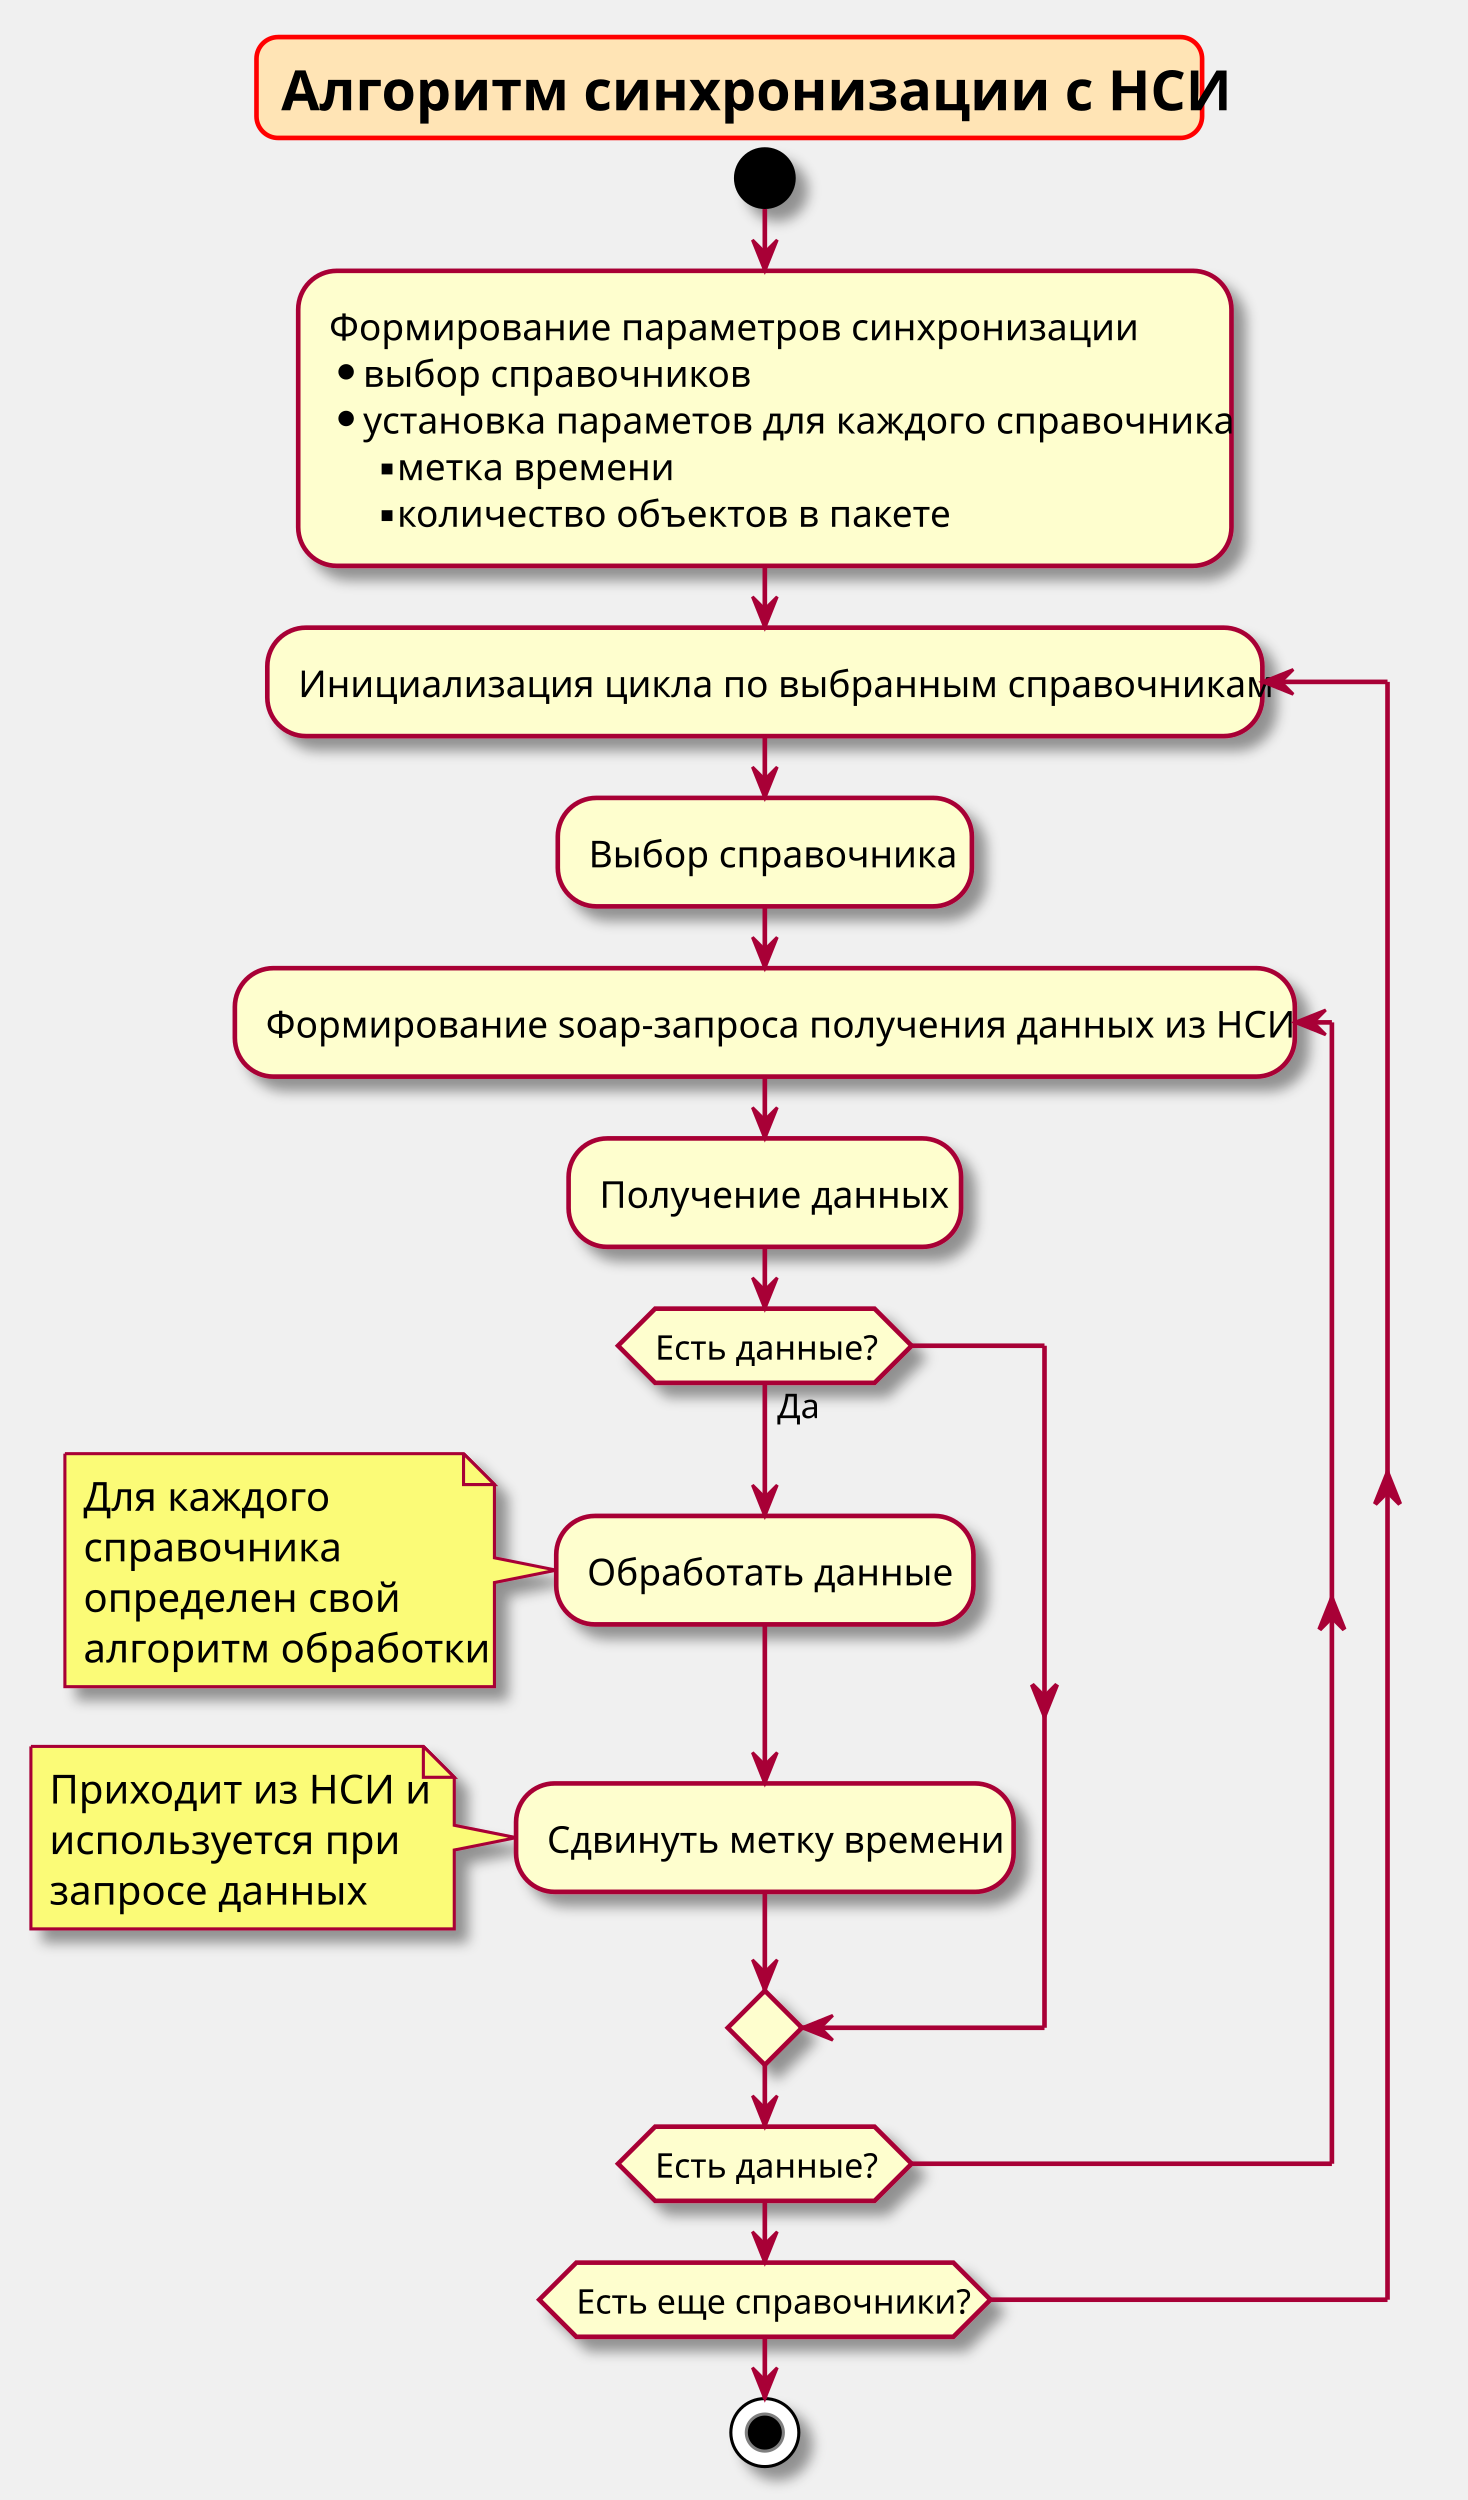
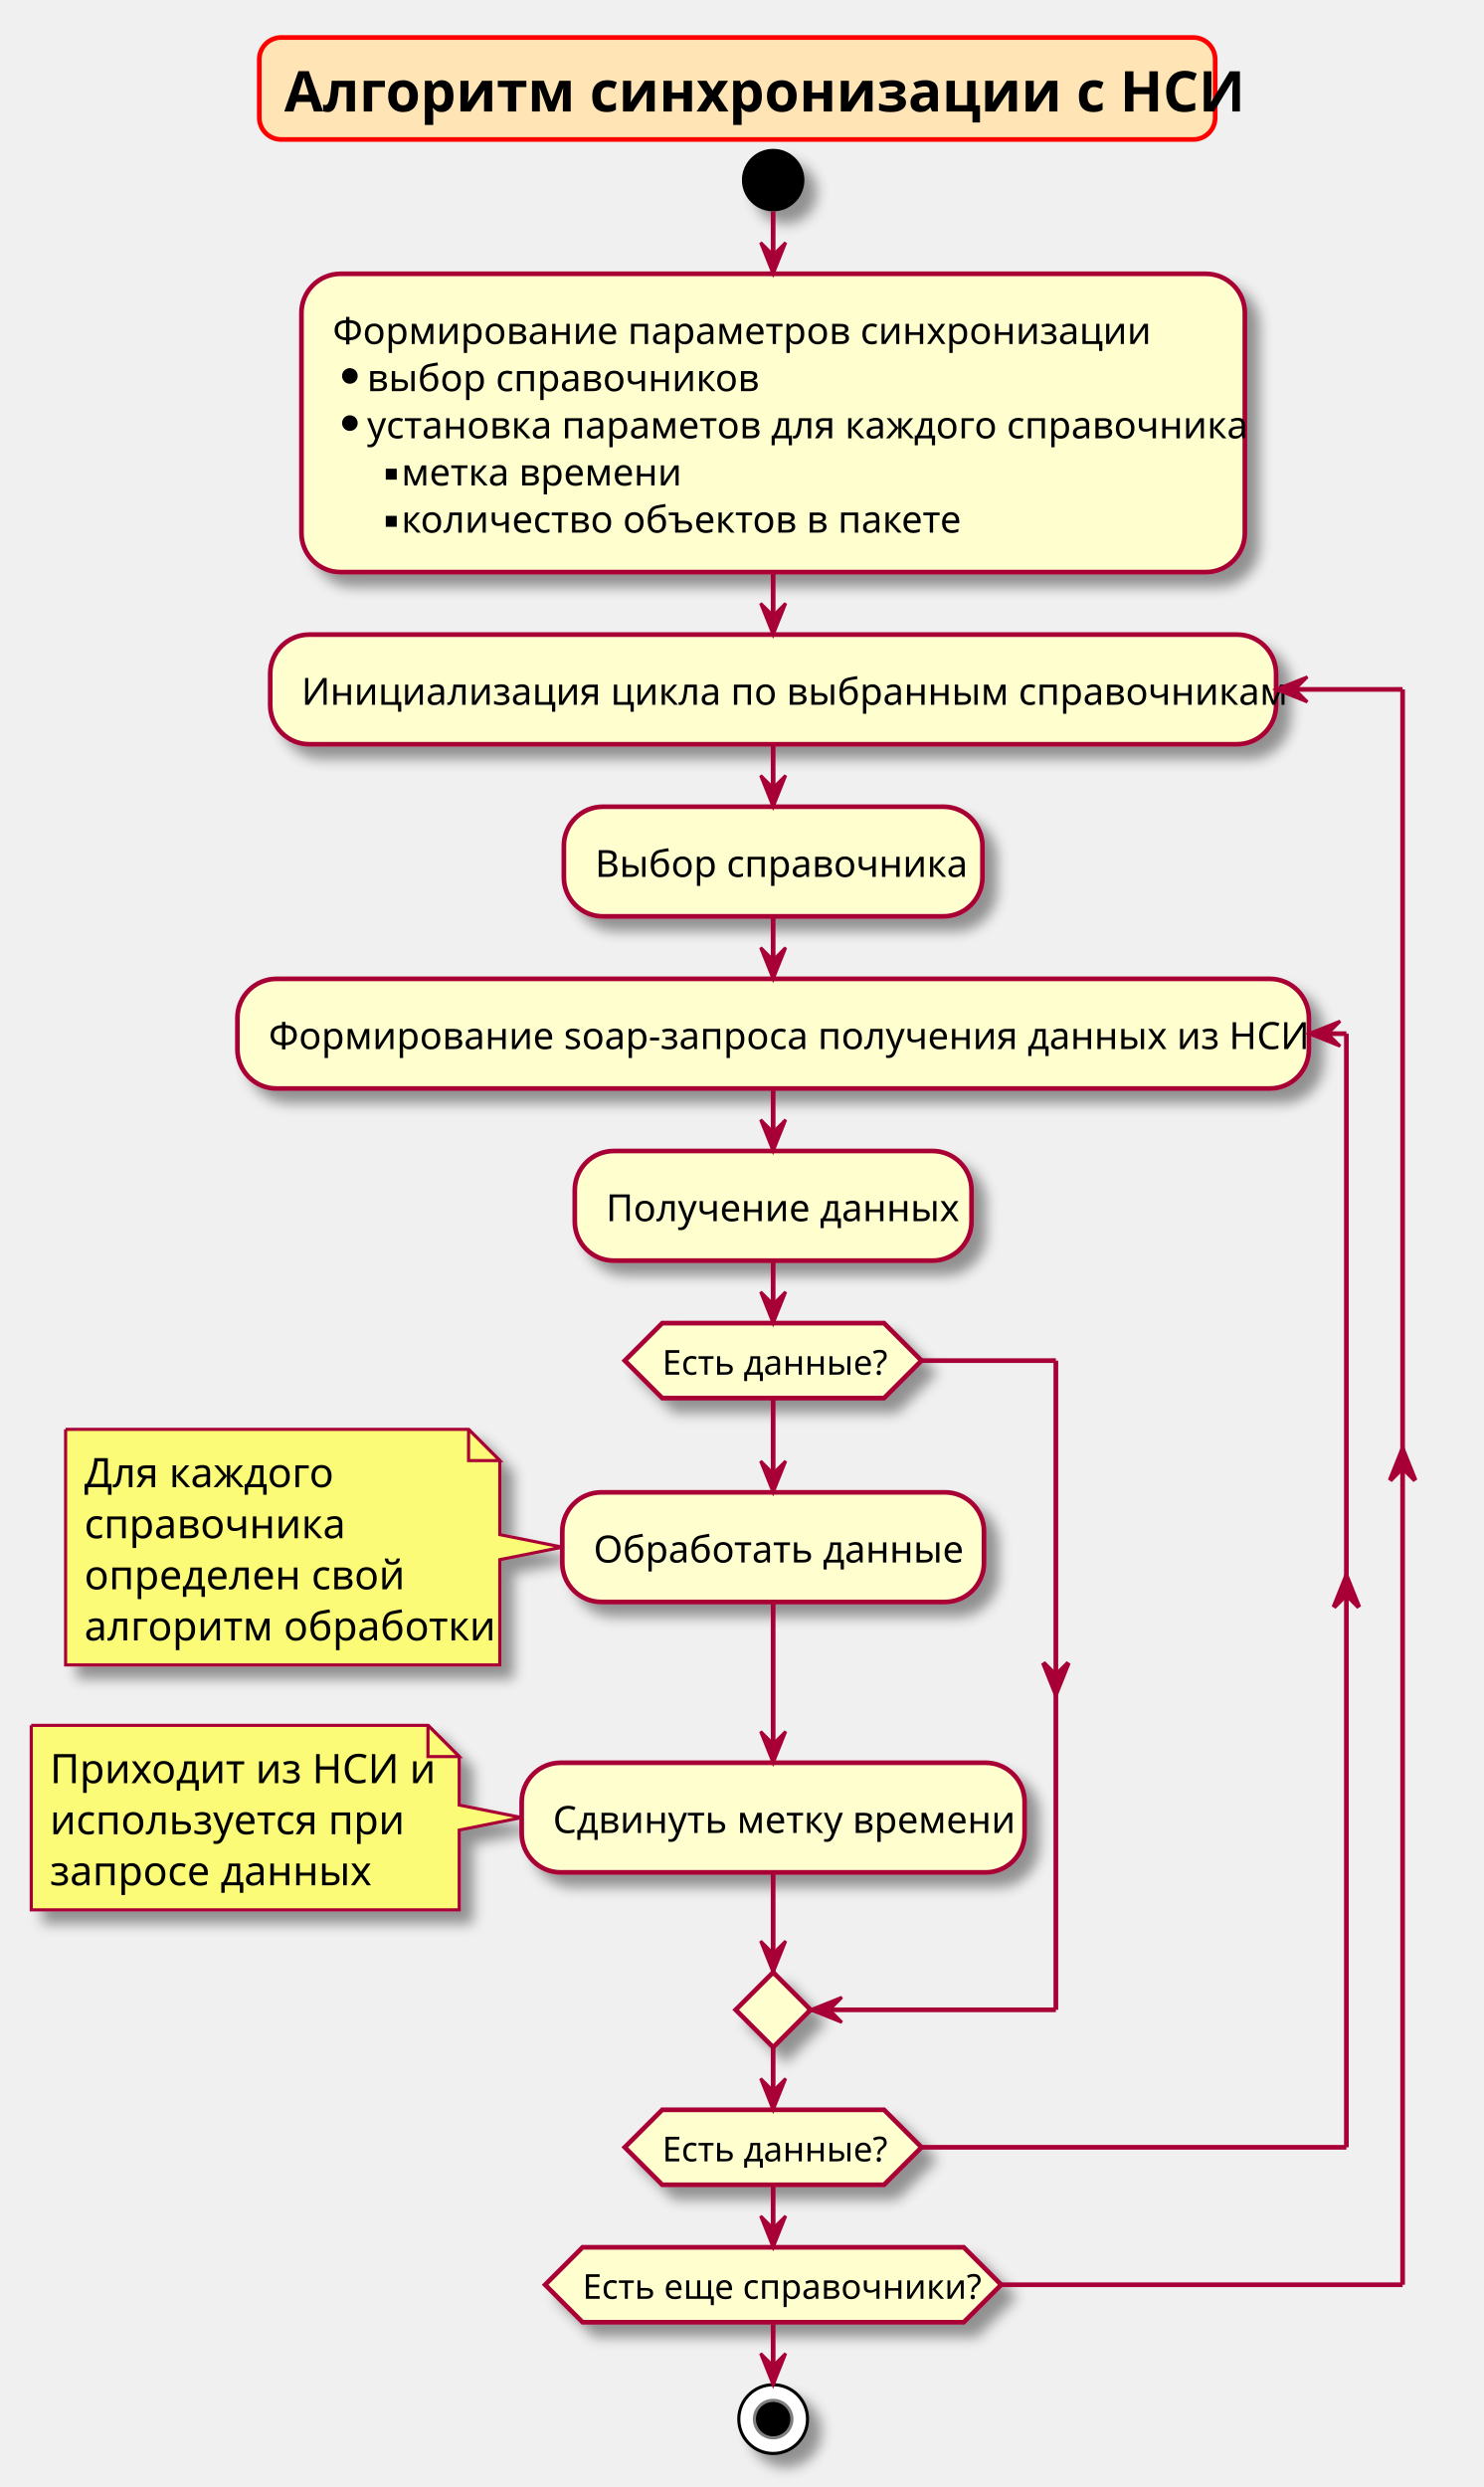
- <svg xmlns="http://www.w3.org/2000/svg" contentScriptType="application/ecmascript" contentStyleType="text/css" height="809px" preserveAspectRatio="none" style="width:475px;height:809px;" version="1.1" viewBox="0 0 475 809" width="475px" zoomAndPan="magnify">
+ <svg xmlns="http://www.w3.org/2000/svg" contentScriptType="application/ecmascript" contentStyleType="text/css" height="796px" preserveAspectRatio="none" style="width:475px;height:796px;" version="1.1" viewBox="0 0 475 796" width="475px" zoomAndPan="magnify">
  <defs>
-     <filter height="300%" id="fp3fr8eu9s207" width="300%" x="-1" y="-1">
+     <filter height="300%" id="f1bjkmzfg3ymls" width="300%" x="-1" y="-1">
      <feGaussianBlur result="blurOut" stdDeviation="2.0" />
      <feColorMatrix in="blurOut" result="blurOut2" type="matrix" values="0 0 0 0 0 0 0 0 0 0 0 0 0 0 0 0 0 0 .4 0" />
      <feOffset dx="4.0" dy="4.0" in="blurOut2" result="blurOut3" />
      <feBlend in="SourceGraphic" in2="blurOut3" mode="normal" />
    </filter>
  </defs>
  <g>
    <rect fill="#FFE4B5" height="32.641" rx="7" ry="7" style="stroke: #FF0000; stroke-width: 1.5;" width="306" x="83" y="12" />
    <text fill="#000000" font-family="sans-serif" font-size="18" font-weight="bold" lengthAdjust="spacingAndGlyphs" textLength="290" x="91" y="35.685">Алгоритм синхронизации с НСИ</text>
-     <ellipse cx="247.5" cy="57.641" fill="#000000" filter="url(#fp3fr8eu9s207)" rx="10" ry="10" style="stroke: none; stroke-width: 1.0;" />
-     <rect fill="#FEFECE" filter="url(#fp3fr8eu9s207)" height="95.469" rx="12.5" ry="12.5" style="stroke: #A80036; stroke-width: 1.5;" width="302" x="96.5" y="87.641" />
+     <ellipse cx="247.5" cy="57.641" fill="#000000" filter="url(#f1bjkmzfg3ymls)" rx="10" ry="10" style="stroke: none; stroke-width: 1.0;" />
+     <rect fill="#FEFECE" filter="url(#f1bjkmzfg3ymls)" height="95.469" rx="12.5" ry="12.5" style="stroke: #A80036; stroke-width: 1.5;" width="302" x="96.5" y="87.641" />
    <text fill="#000000" font-family="sans-serif" font-size="12" lengthAdjust="spacingAndGlyphs" textLength="249" x="106.5" y="110.098">Формирование параметров синхронизации</text>
    <ellipse cx="112" cy="120.328" fill="#000000" rx="2.5" ry="2.5" style="stroke: #000000; stroke-width: 0.0;" />
    <text fill="#000000" font-family="sans-serif" font-size="12" lengthAdjust="spacingAndGlyphs" textLength="118" x="117.5" y="125.191">выбор справочников</text>
    <ellipse cx="112" cy="135.422" fill="#000000" rx="2.5" ry="2.5" style="stroke: #000000; stroke-width: 0.0;" />
    <text fill="#000000" font-family="sans-serif" font-size="12" lengthAdjust="spacingAndGlyphs" textLength="271" x="117.5" y="140.285">установка параметов для каждого справочника</text>
    <rect fill="#000000" height="3.5" style="stroke: #000000; stroke-width: 0.0;" width="3.5" x="123.5" y="150.016" />
    <text fill="#000000" font-family="sans-serif" font-size="12" lengthAdjust="spacingAndGlyphs" textLength="87" x="128.5" y="155.379">метка времени</text>
    <rect fill="#000000" height="3.5" style="stroke: #000000; stroke-width: 0.0;" width="3.5" x="123.5" y="165.109" />
    <text fill="#000000" font-family="sans-serif" font-size="12" lengthAdjust="spacingAndGlyphs" textLength="171" x="128.5" y="170.473">количество объектов в пакете</text>
-     <rect fill="#FEFECE" filter="url(#fp3fr8eu9s207)" height="35.094" rx="12.5" ry="12.5" style="stroke: #A80036; stroke-width: 1.5;" width="134" x="180.5" y="258.203" />
+     <rect fill="#FEFECE" filter="url(#f1bjkmzfg3ymls)" height="35.094" rx="12.5" ry="12.5" style="stroke: #A80036; stroke-width: 1.5;" width="134" x="180.5" y="258.203" />
    <text fill="#000000" font-family="sans-serif" font-size="12" lengthAdjust="spacingAndGlyphs" textLength="114" x="190.5" y="280.66">Выбор справочника</text>
-     <rect fill="#FEFECE" filter="url(#fp3fr8eu9s207)" height="35.094" rx="12.5" ry="12.5" style="stroke: #A80036; stroke-width: 1.5;" width="127" x="184" y="368.391" />
+     <rect fill="#FEFECE" filter="url(#f1bjkmzfg3ymls)" height="35.094" rx="12.5" ry="12.5" style="stroke: #A80036; stroke-width: 1.5;" width="127" x="184" y="368.391" />
    <text fill="#000000" font-family="sans-serif" font-size="12" lengthAdjust="spacingAndGlyphs" textLength="107" x="194" y="390.848">Получение данных</text>
-     <path d="M21,470.403 L21,545.81 A0,0 0 0 0 21,545.81 L160,545.81 A0,0 0 0 0 160,545.81 L160,512.106 L180,508.106 L160,504.106 L160,480.403 L150,470.403 L21,470.403 A0,0 0 0 0 21,470.403 " fill="#FBFB77" filter="url(#fp3fr8eu9s207)" style="stroke: #A80036; stroke-width: 1.0;" />
-     <path d="M150,470.403 L150,480.403 L160,480.403 L150,470.403 " fill="#FBFB77" style="stroke: #A80036; stroke-width: 1.0;" />
-     <text fill="#000000" font-family="sans-serif" font-size="13" lengthAdjust="spacingAndGlyphs" textLength="76" x="27" y="488.898">Для каждого</text>
-     <text fill="#000000" font-family="sans-serif" font-size="13" lengthAdjust="spacingAndGlyphs" textLength="76" x="27" y="505.25">справочника</text>
-     <text fill="#000000" font-family="sans-serif" font-size="13" lengthAdjust="spacingAndGlyphs" textLength="96" x="27" y="521.602">определен свой</text>
-     <text fill="#000000" font-family="sans-serif" font-size="13" lengthAdjust="spacingAndGlyphs" textLength="118" x="27" y="537.953">алгоритм обработки</text>
-     <rect fill="#FEFECE" filter="url(#fp3fr8eu9s207)" height="35.094" rx="12.5" ry="12.5" style="stroke: #A80036; stroke-width: 1.5;" width="135" x="180" y="490.56" />
-     <text fill="#000000" font-family="sans-serif" font-size="12" lengthAdjust="spacingAndGlyphs" textLength="115" x="190" y="513.017">Обработать данные</text>
-     <path d="M10,565.134 L10,624.188 A0,0 0 0 0 10,624.188 L147,624.188 A0,0 0 0 0 147,624.188 L147,598.661 L167,594.661 L147,590.661 L147,575.134 L137,565.134 L10,565.134 A0,0 0 0 0 10,565.134 " fill="#FBFB77" filter="url(#fp3fr8eu9s207)" style="stroke: #A80036; stroke-width: 1.0;" />
-     <path d="M137,565.134 L137,575.134 L147,575.134 L137,565.134 " fill="#FBFB77" style="stroke: #A80036; stroke-width: 1.0;" />
-     <text fill="#000000" font-family="sans-serif" font-size="13" lengthAdjust="spacingAndGlyphs" textLength="116" x="16" y="583.629">Приходит из НСИ и</text>
-     <text fill="#000000" font-family="sans-serif" font-size="13" lengthAdjust="spacingAndGlyphs" textLength="106" x="16" y="599.981">используется при</text>
-     <text fill="#000000" font-family="sans-serif" font-size="13" lengthAdjust="spacingAndGlyphs" textLength="97" x="16" y="616.332">запросе данных</text>
-     <rect fill="#FEFECE" filter="url(#fp3fr8eu9s207)" height="35.094" rx="12.5" ry="12.5" style="stroke: #A80036; stroke-width: 1.5;" width="161" x="167" y="577.114" />
-     <text fill="#000000" font-family="sans-serif" font-size="12" lengthAdjust="spacingAndGlyphs" textLength="141" x="177" y="599.571">Сдвинуть метку времени</text>
-     <polygon fill="#FEFECE" filter="url(#fp3fr8eu9s207)" points="212,423.484,283,423.484,295,435.484,283,447.484,212,447.484,200,435.484,212,423.484" style="stroke: #A80036; stroke-width: 1.5;" />
-     <text fill="#000000" font-family="sans-serif" font-size="11" lengthAdjust="spacingAndGlyphs" textLength="14" x="251.5" y="458.903">Да</text>
+     <path d="M21,457.484 L21,532.891 A0,0 0 0 0 21,532.891 L160,532.891 A0,0 0 0 0 160,532.891 L160,499.188 L180,495.188 L160,491.188 L160,467.484 L150,457.484 L21,457.484 A0,0 0 0 0 21,457.484 " fill="#FBFB77" filter="url(#f1bjkmzfg3ymls)" style="stroke: #A80036; stroke-width: 1.0;" />
+     <path d="M150,457.484 L150,467.484 L160,467.484 L150,457.484 " fill="#FBFB77" style="stroke: #A80036; stroke-width: 1.0;" />
+     <text fill="#000000" font-family="sans-serif" font-size="13" lengthAdjust="spacingAndGlyphs" textLength="76" x="27" y="475.979">Для каждого</text>
+     <text fill="#000000" font-family="sans-serif" font-size="13" lengthAdjust="spacingAndGlyphs" textLength="76" x="27" y="492.331">справочника</text>
+     <text fill="#000000" font-family="sans-serif" font-size="13" lengthAdjust="spacingAndGlyphs" textLength="96" x="27" y="508.683">определен свой</text>
+     <text fill="#000000" font-family="sans-serif" font-size="13" lengthAdjust="spacingAndGlyphs" textLength="118" x="27" y="525.034">алгоритм обработки</text>
+     <rect fill="#FEFECE" filter="url(#f1bjkmzfg3ymls)" height="35.094" rx="12.5" ry="12.5" style="stroke: #A80036; stroke-width: 1.5;" width="135" x="180" y="477.641" />
+     <text fill="#000000" font-family="sans-serif" font-size="12" lengthAdjust="spacingAndGlyphs" textLength="115" x="190" y="500.098">Обработать данные</text>
+     <path d="M10,552.215 L10,611.269 A0,0 0 0 0 10,611.269 L147,611.269 A0,0 0 0 0 147,611.269 L147,585.742 L167,581.742 L147,577.742 L147,562.215 L137,552.215 L10,552.215 A0,0 0 0 0 10,552.215 " fill="#FBFB77" filter="url(#f1bjkmzfg3ymls)" style="stroke: #A80036; stroke-width: 1.0;" />
+     <path d="M137,552.215 L137,562.215 L147,562.215 L137,552.215 " fill="#FBFB77" style="stroke: #A80036; stroke-width: 1.0;" />
+     <text fill="#000000" font-family="sans-serif" font-size="13" lengthAdjust="spacingAndGlyphs" textLength="116" x="16" y="570.71">Приходит из НСИ и</text>
+     <text fill="#000000" font-family="sans-serif" font-size="13" lengthAdjust="spacingAndGlyphs" textLength="106" x="16" y="587.062">используется при</text>
+     <text fill="#000000" font-family="sans-serif" font-size="13" lengthAdjust="spacingAndGlyphs" textLength="97" x="16" y="603.413">запросе данных</text>
+     <rect fill="#FEFECE" filter="url(#f1bjkmzfg3ymls)" height="35.094" rx="12.5" ry="12.5" style="stroke: #A80036; stroke-width: 1.5;" width="161" x="167" y="564.195" />
+     <text fill="#000000" font-family="sans-serif" font-size="12" lengthAdjust="spacingAndGlyphs" textLength="141" x="177" y="586.652">Сдвинуть метку времени</text>
+     <polygon fill="#FEFECE" filter="url(#f1bjkmzfg3ymls)" points="212,423.484,283,423.484,295,435.484,283,447.484,212,447.484,200,435.484,212,423.484" style="stroke: #A80036; stroke-width: 1.5;" />
    <text fill="#000000" font-family="sans-serif" font-size="11" lengthAdjust="spacingAndGlyphs" textLength="71" x="212" y="439.985">Есть данные?</text>
-     <polygon fill="#FEFECE" filter="url(#fp3fr8eu9s207)" points="247.5,644.188,259.5,656.188,247.5,668.188,235.5,656.188,247.5,644.188" style="stroke: #A80036; stroke-width: 1.5;" />
-     <rect fill="#FEFECE" filter="url(#fp3fr8eu9s207)" height="35.094" rx="12.5" ry="12.5" style="stroke: #A80036; stroke-width: 1.5;" width="343" x="76" y="313.297" />
+     <polygon fill="#FEFECE" filter="url(#f1bjkmzfg3ymls)" points="247.5,631.269,259.5,643.269,247.5,655.269,235.5,643.269,247.5,631.269" style="stroke: #A80036; stroke-width: 1.5;" />
+     <rect fill="#FEFECE" filter="url(#f1bjkmzfg3ymls)" height="35.094" rx="12.5" ry="12.5" style="stroke: #A80036; stroke-width: 1.5;" width="343" x="76" y="313.297" />
    <text fill="#000000" font-family="sans-serif" font-size="12" lengthAdjust="spacingAndGlyphs" textLength="323" x="86" y="335.754">Формирование soap-запроса получения данных из НСИ</text>
-     <polygon fill="#FEFECE" filter="url(#fp3fr8eu9s207)" points="212,688.188,283,688.188,295,700.188,283,712.188,212,712.188,200,700.188,212,688.188" style="stroke: #A80036; stroke-width: 1.5;" />
-     <text fill="#000000" font-family="sans-serif" font-size="11" lengthAdjust="spacingAndGlyphs" textLength="71" x="212" y="704.689">Есть данные?</text>
-     <rect fill="#FEFECE" filter="url(#fp3fr8eu9s207)" height="35.094" rx="12.5" ry="12.5" style="stroke: #A80036; stroke-width: 1.5;" width="322" x="86.5" y="203.109" />
+     <polygon fill="#FEFECE" filter="url(#f1bjkmzfg3ymls)" points="212,675.269,283,675.269,295,687.269,283,699.269,212,699.269,200,687.269,212,675.269" style="stroke: #A80036; stroke-width: 1.5;" />
+     <text fill="#000000" font-family="sans-serif" font-size="11" lengthAdjust="spacingAndGlyphs" textLength="71" x="212" y="691.77">Есть данные?</text>
+     <rect fill="#FEFECE" filter="url(#f1bjkmzfg3ymls)" height="35.094" rx="12.5" ry="12.5" style="stroke: #A80036; stroke-width: 1.5;" width="322" x="86.5" y="203.109" />
    <text fill="#000000" font-family="sans-serif" font-size="12" lengthAdjust="spacingAndGlyphs" textLength="302" x="96.5" y="225.566">Инициализация цикла по выбранным справочникам</text>
-     <polygon fill="#FEFECE" filter="url(#fp3fr8eu9s207)" points="186.5,732.188,308.5,732.188,320.5,744.188,308.5,756.188,186.5,756.188,174.5,744.188,186.5,732.188" style="stroke: #A80036; stroke-width: 1.5;" />
-     <text fill="#000000" font-family="sans-serif" font-size="11" lengthAdjust="spacingAndGlyphs" textLength="122" x="186.5" y="748.689">Есть еще справочники?</text>
-     <ellipse cx="247.5" cy="787.188" fill="#FFFFFF" filter="url(#fp3fr8eu9s207)" rx="11" ry="11" style="stroke: #000000; stroke-width: 1.0;" />
-     <ellipse cx="247.5" cy="787.188" fill="#000000" rx="6" ry="6" style="stroke: #7F7F7F; stroke-width: 1.0;" />
+     <polygon fill="#FEFECE" filter="url(#f1bjkmzfg3ymls)" points="186.5,719.269,308.5,719.269,320.5,731.269,308.5,743.269,186.5,743.269,174.5,731.269,186.5,719.269" style="stroke: #A80036; stroke-width: 1.5;" />
+     <text fill="#000000" font-family="sans-serif" font-size="11" lengthAdjust="spacingAndGlyphs" textLength="122" x="186.5" y="735.77">Есть еще справочники?</text>
+     <ellipse cx="247.5" cy="774.269" fill="#FFFFFF" filter="url(#f1bjkmzfg3ymls)" rx="11" ry="11" style="stroke: #000000; stroke-width: 1.0;" />
+     <ellipse cx="247.5" cy="774.269" fill="#000000" rx="6" ry="6" style="stroke: #7F7F7F; stroke-width: 1.0;" />
    <line style="stroke: #A80036; stroke-width: 1.5;" x1="247.5" x2="247.5" y1="67.641" y2="87.641" />
    <polygon fill="#A80036" points="243.5,77.641,247.5,87.641,251.5,77.641,247.5,81.641" style="stroke: #A80036; stroke-width: 1.0;" />
-     <line style="stroke: #A80036; stroke-width: 1.5;" x1="247.5" x2="247.5" y1="525.653" y2="577.114" />
-     <polygon fill="#A80036" points="243.5,567.114,247.5,577.114,251.5,567.114,247.5,571.114" style="stroke: #A80036; stroke-width: 1.0;" />
-     <line style="stroke: #A80036; stroke-width: 1.5;" x1="247.5" x2="247.5" y1="447.484" y2="490.56" />
-     <polygon fill="#A80036" points="243.5,480.56,247.5,490.56,251.5,480.56,247.5,484.56" style="stroke: #A80036; stroke-width: 1.0;" />
+     <line style="stroke: #A80036; stroke-width: 1.5;" x1="247.5" x2="247.5" y1="512.734" y2="564.195" />
+     <polygon fill="#A80036" points="243.5,554.195,247.5,564.195,251.5,554.195,247.5,558.195" style="stroke: #A80036; stroke-width: 1.0;" />
+     <line style="stroke: #A80036; stroke-width: 1.5;" x1="247.5" x2="247.5" y1="447.484" y2="477.641" />
+     <polygon fill="#A80036" points="243.5,467.641,247.5,477.641,251.5,467.641,247.5,471.641" style="stroke: #A80036; stroke-width: 1.0;" />
    <line style="stroke: #A80036; stroke-width: 1.5;" x1="295" x2="338" y1="435.484" y2="435.484" />
-     <polygon fill="#A80036" points="334,545.134,338,555.134,342,545.134,338,549.134" style="stroke: #A80036; stroke-width: 1.5;" />
-     <line style="stroke: #A80036; stroke-width: 1.5;" x1="338" x2="338" y1="435.484" y2="656.188" />
-     <line style="stroke: #A80036; stroke-width: 1.5;" x1="338" x2="259.5" y1="656.188" y2="656.188" />
-     <polygon fill="#A80036" points="269.5,652.188,259.5,656.188,269.5,660.188,265.5,656.188" style="stroke: #A80036; stroke-width: 1.0;" />
-     <line style="stroke: #A80036; stroke-width: 1.5;" x1="247.5" x2="247.5" y1="612.208" y2="644.188" />
-     <polygon fill="#A80036" points="243.5,634.188,247.5,644.188,251.5,634.188,247.5,638.188" style="stroke: #A80036; stroke-width: 1.0;" />
+     <polygon fill="#A80036" points="334,532.215,338,542.215,342,532.215,338,536.215" style="stroke: #A80036; stroke-width: 1.5;" />
+     <line style="stroke: #A80036; stroke-width: 1.5;" x1="338" x2="338" y1="435.484" y2="643.269" />
+     <line style="stroke: #A80036; stroke-width: 1.5;" x1="338" x2="259.5" y1="643.269" y2="643.269" />
+     <polygon fill="#A80036" points="269.5,639.269,259.5,643.269,269.5,647.269,265.5,643.269" style="stroke: #A80036; stroke-width: 1.0;" />
+     <line style="stroke: #A80036; stroke-width: 1.5;" x1="247.5" x2="247.5" y1="599.289" y2="631.269" />
+     <polygon fill="#A80036" points="243.5,621.269,247.5,631.269,251.5,621.269,247.5,625.269" style="stroke: #A80036; stroke-width: 1.0;" />
    <line style="stroke: #A80036; stroke-width: 1.5;" x1="247.5" x2="247.5" y1="403.484" y2="423.484" />
    <polygon fill="#A80036" points="243.5,413.484,247.5,423.484,251.5,413.484,247.5,417.484" style="stroke: #A80036; stroke-width: 1.0;" />
    <line style="stroke: #A80036; stroke-width: 1.5;" x1="247.5" x2="247.5" y1="348.391" y2="368.391" />
    <polygon fill="#A80036" points="243.5,358.391,247.5,368.391,251.5,358.391,247.5,362.391" style="stroke: #A80036; stroke-width: 1.0;" />
-     <line style="stroke: #A80036; stroke-width: 1.5;" x1="295" x2="431" y1="700.188" y2="700.188" />
-     <polygon fill="#A80036" points="427,527.313,431,517.313,435,527.313,431,523.313" style="stroke: #A80036; stroke-width: 1.5;" />
-     <line style="stroke: #A80036; stroke-width: 1.5;" x1="431" x2="431" y1="330.844" y2="700.188" />
+     <line style="stroke: #A80036; stroke-width: 1.5;" x1="295" x2="431" y1="687.269" y2="687.269" />
+     <polygon fill="#A80036" points="427,514.394,431,504.394,435,514.394,431,510.394" style="stroke: #A80036; stroke-width: 1.5;" />
+     <line style="stroke: #A80036; stroke-width: 1.5;" x1="431" x2="431" y1="330.844" y2="687.269" />
    <line style="stroke: #A80036; stroke-width: 1.5;" x1="431" x2="419" y1="330.844" y2="330.844" />
    <polygon fill="#A80036" points="429,326.844,419,330.844,429,334.844,425,330.844" style="stroke: #A80036; stroke-width: 1.0;" />
-     <line style="stroke: #A80036; stroke-width: 1.5;" x1="247.5" x2="247.5" y1="668.188" y2="688.188" />
-     <polygon fill="#A80036" points="243.5,678.188,247.5,688.188,251.5,678.188,247.5,682.188" style="stroke: #A80036; stroke-width: 1.0;" />
+     <line style="stroke: #A80036; stroke-width: 1.5;" x1="247.5" x2="247.5" y1="655.269" y2="675.269" />
+     <polygon fill="#A80036" points="243.5,665.269,247.5,675.269,251.5,665.269,247.5,669.269" style="stroke: #A80036; stroke-width: 1.0;" />
    <line style="stroke: #A80036; stroke-width: 1.5;" x1="247.5" x2="247.5" y1="293.297" y2="313.297" />
    <polygon fill="#A80036" points="243.5,303.297,247.5,313.297,251.5,303.297,247.5,307.297" style="stroke: #A80036; stroke-width: 1.0;" />
    <line style="stroke: #A80036; stroke-width: 1.5;" x1="247.5" x2="247.5" y1="238.203" y2="258.203" />
    <polygon fill="#A80036" points="243.5,248.203,247.5,258.203,251.5,248.203,247.5,252.203" style="stroke: #A80036; stroke-width: 1.0;" />
-     <line style="stroke: #A80036; stroke-width: 1.5;" x1="320.5" x2="449" y1="744.188" y2="744.188" />
-     <polygon fill="#A80036" points="445,486.72,449,476.72,453,486.72,449,482.72" style="stroke: #A80036; stroke-width: 1.5;" />
-     <line style="stroke: #A80036; stroke-width: 1.5;" x1="449" x2="449" y1="220.656" y2="744.188" />
+     <line style="stroke: #A80036; stroke-width: 1.5;" x1="320.5" x2="449" y1="731.269" y2="731.269" />
+     <polygon fill="#A80036" points="445,473.801,449,463.801,453,473.801,449,469.801" style="stroke: #A80036; stroke-width: 1.5;" />
+     <line style="stroke: #A80036; stroke-width: 1.5;" x1="449" x2="449" y1="220.656" y2="731.269" />
    <line style="stroke: #A80036; stroke-width: 1.5;" x1="449" x2="408.5" y1="220.656" y2="220.656" />
    <polygon fill="#A80036" points="418.5,216.656,408.5,220.656,418.5,224.656,414.5,220.656" style="stroke: #A80036; stroke-width: 1.0;" />
-     <line style="stroke: #A80036; stroke-width: 1.5;" x1="247.5" x2="247.5" y1="712.188" y2="732.188" />
-     <polygon fill="#A80036" points="243.5,722.188,247.5,732.188,251.5,722.188,247.5,726.188" style="stroke: #A80036; stroke-width: 1.0;" />
+     <line style="stroke: #A80036; stroke-width: 1.5;" x1="247.5" x2="247.5" y1="699.269" y2="719.269" />
+     <polygon fill="#A80036" points="243.5,709.269,247.5,719.269,251.5,709.269,247.5,713.269" style="stroke: #A80036; stroke-width: 1.0;" />
    <line style="stroke: #A80036; stroke-width: 1.5;" x1="247.5" x2="247.5" y1="183.109" y2="203.109" />
    <polygon fill="#A80036" points="243.5,193.109,247.5,203.109,251.5,193.109,247.5,197.109" style="stroke: #A80036; stroke-width: 1.0;" />
-     <line style="stroke: #A80036; stroke-width: 1.5;" x1="247.5" x2="247.5" y1="756.188" y2="776.188" />
-     <polygon fill="#A80036" points="243.5,766.188,247.5,776.188,251.5,766.188,247.5,770.188" style="stroke: #A80036; stroke-width: 1.0;" />
+     <line style="stroke: #A80036; stroke-width: 1.5;" x1="247.5" x2="247.5" y1="743.269" y2="763.269" />
+     <polygon fill="#A80036" points="243.5,753.269,247.5,763.269,251.5,753.269,247.5,757.269" style="stroke: #A80036; stroke-width: 1.0;" />
  </g>
</svg>
